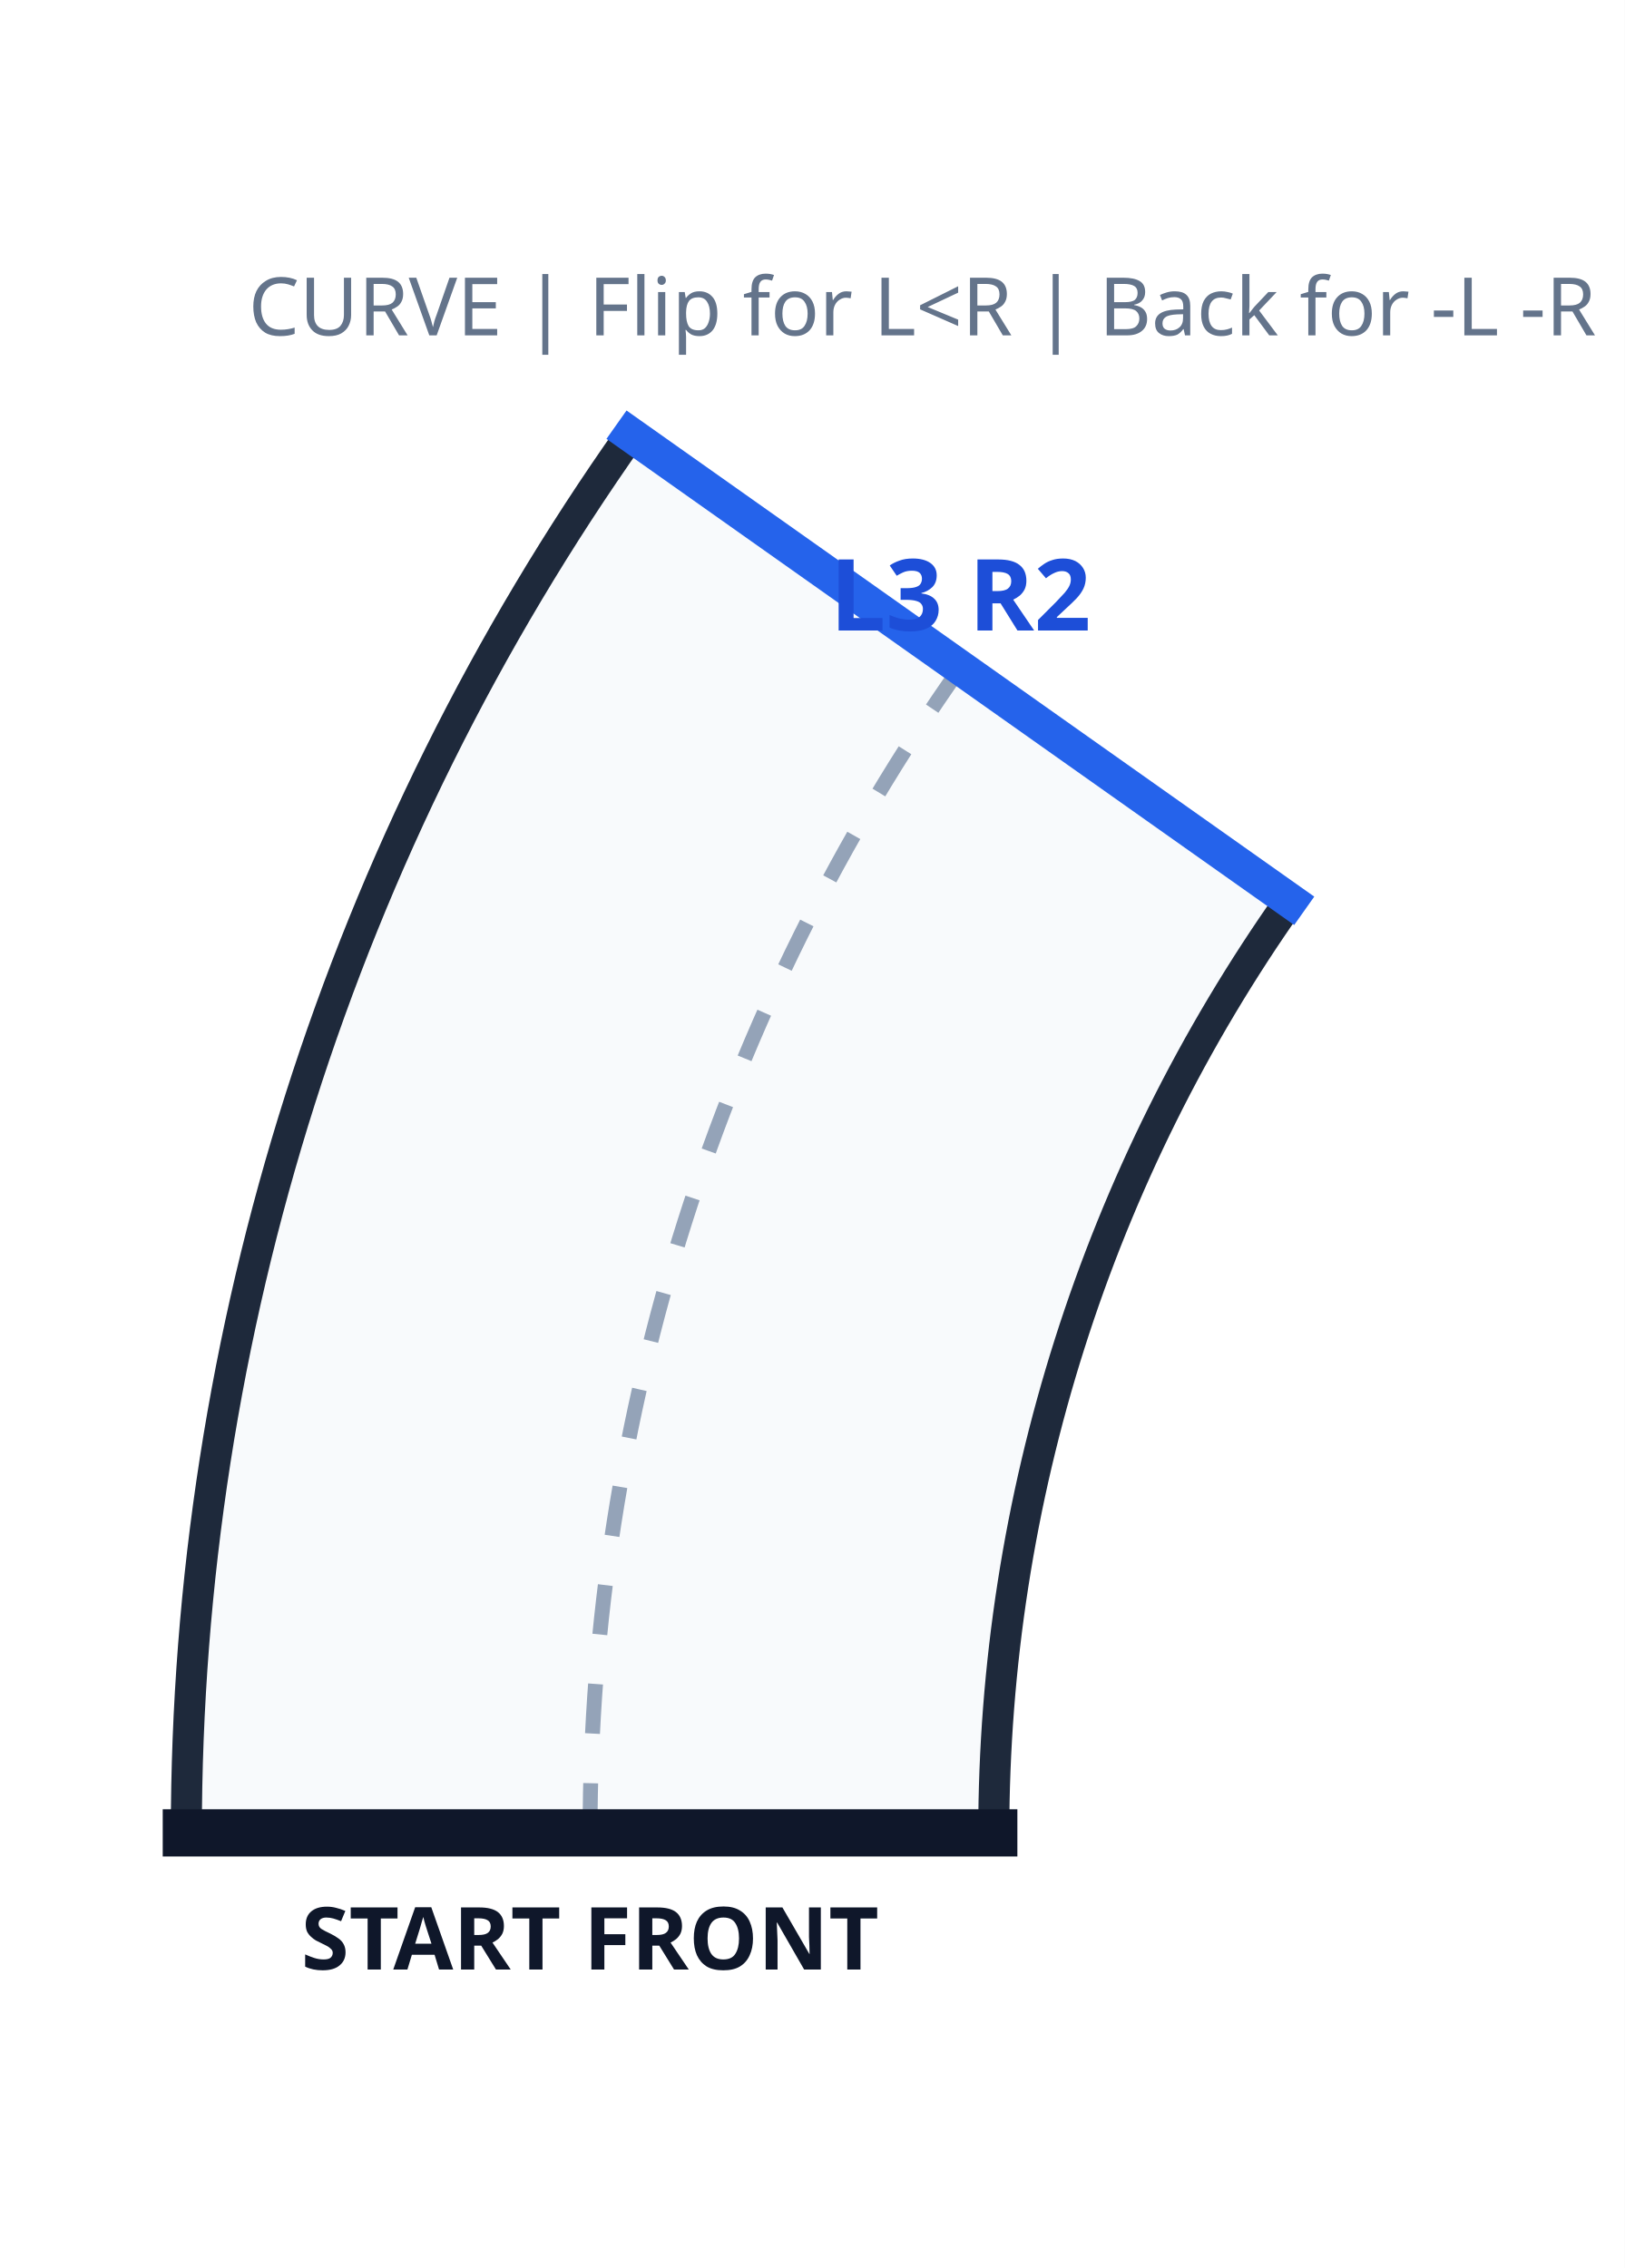
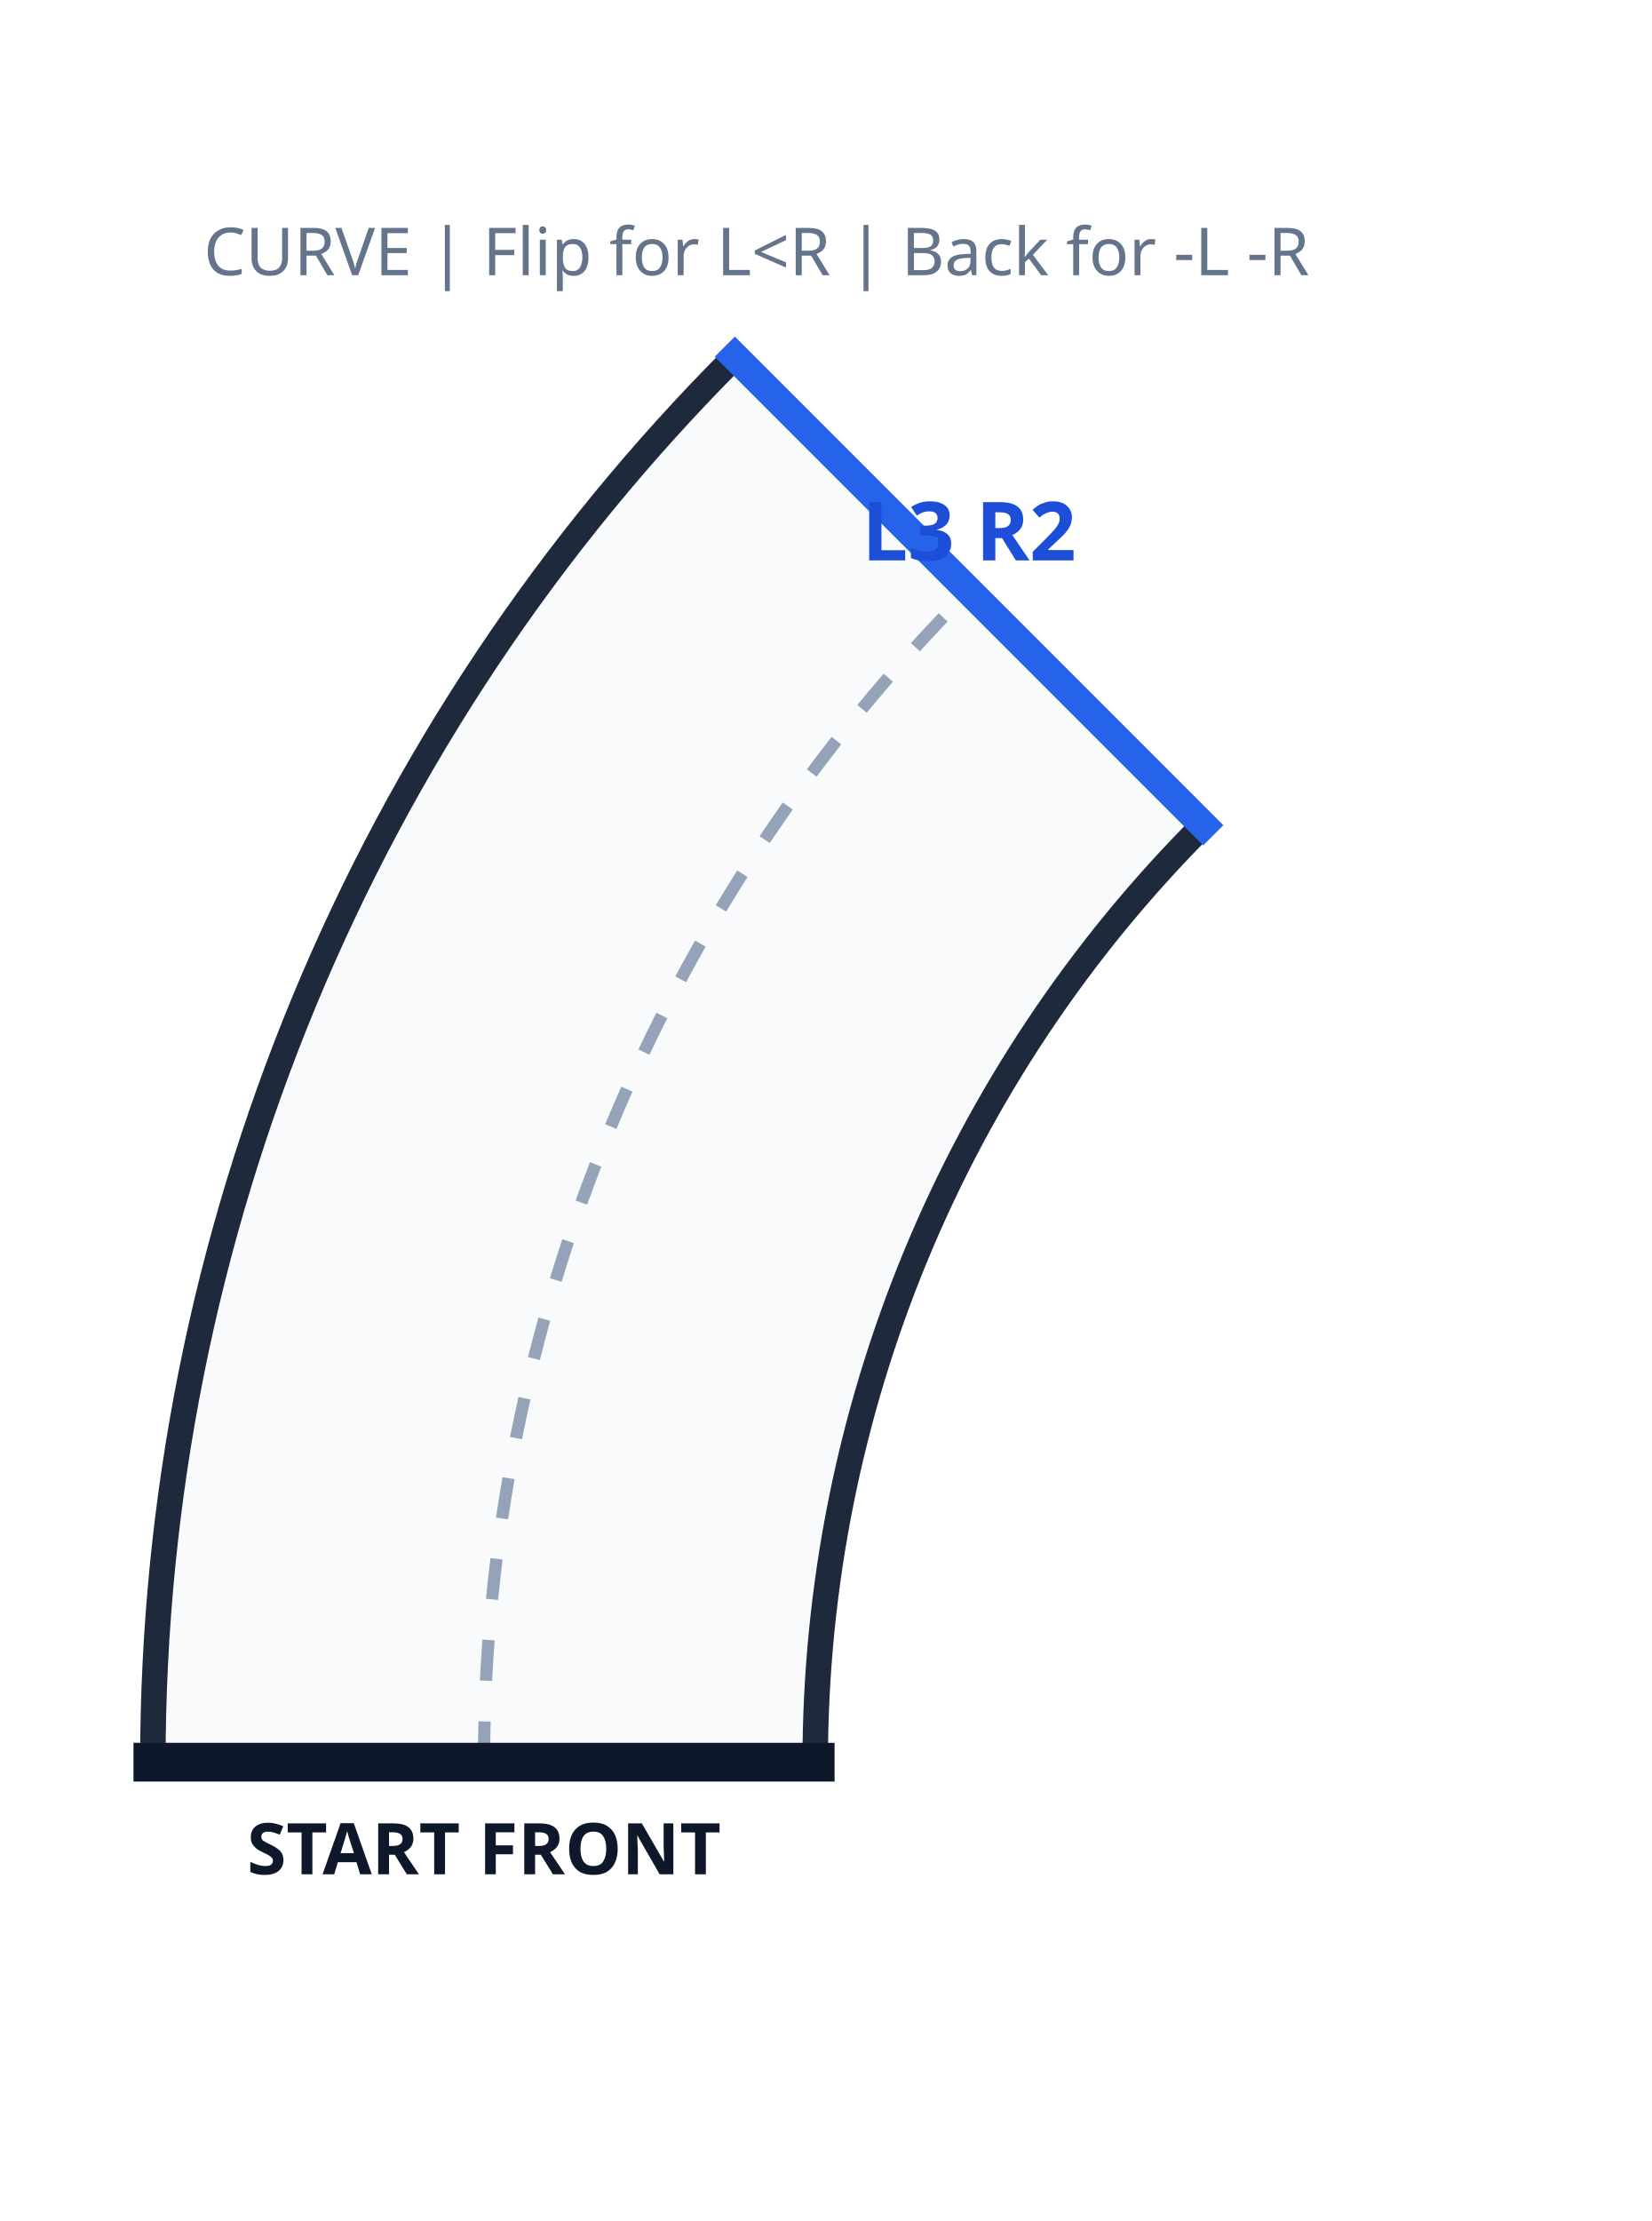
- <svg xmlns="http://www.w3.org/2000/svg" viewBox="0 0 130.8 182.6" width="130.8mm" height="182.6mm">
+ <svg xmlns="http://www.w3.org/2000/svg" viewBox="0 0 162.1 217.9" width="162.1mm" height="217.9mm">
  <defs>
    <style>
      text { user-select: none; }
    </style>
  </defs>
  <rect width="100%" height="100%" fill="#ffffff" />
  <g id="template_curve_L3_R2">
-     <path d="M 15.0 147.568 A 195.0 195.0 0 0 1 50.772 35 L 103.848 72.523 A 130.0 130.0 0 0 0 80.0 147.568 Z" fill="#f8fafc" stroke="#1e293b" stroke-width="2.5" />
-     <path d="M 47.5 147.568 A 162.5 162.5 0 0 1 77.31 53.761" fill="none" stroke="#94a3b8" stroke-width="1.2" stroke-dasharray="4,4" />
-     <line x1="15.0" y1="147.568" x2="80.0" y2="147.568" stroke="#0f172a" stroke-width="3.8" stroke-linecap="square" />
-     <text x="47.5" y="158.568" font-family="sans-serif" font-size="7" font-weight="bold" fill="#0f172a" text-anchor="middle">START FRONT</text>
-     <line x1="50.772" y1="35" x2="103.848" y2="72.523" stroke="#2563eb" stroke-width="2.8" stroke-linecap="square" />
-     <text x="77.31" y="50.761" font-family="sans-serif" font-size="8" font-weight="bold" fill="#1d4ed8" text-anchor="middle">L3 R2</text>
+     <path d="M 15.0 172.886 A 195.0 195.0 0 0 1 72.114 35.0 L 118.076 80.962 A 130.0 130.0 0 0 0 80.0 172.886 Z" fill="#f8fafc" stroke="#1e293b" stroke-width="2.5" />
+     <path d="M 47.5 172.886 A 162.5 162.5 0 0 1 95.095 57.981" fill="none" stroke="#94a3b8" stroke-width="1.2" stroke-dasharray="4,4" />
+     <line x1="15.0" y1="172.886" x2="80.0" y2="172.886" stroke="#0f172a" stroke-width="3.8" stroke-linecap="square" />
+     <text x="47.5" y="183.886" font-family="sans-serif" font-size="7" font-weight="bold" fill="#0f172a" text-anchor="middle">START FRONT</text>
+     <line x1="72.114" y1="35.0" x2="118.076" y2="80.962" stroke="#2563eb" stroke-width="2.8" stroke-linecap="square" />
+     <text x="95.095" y="54.981" font-family="sans-serif" font-size="8" font-weight="bold" fill="#1d4ed8" text-anchor="middle">L3 R2</text>
    <text x="20.0" y="27.0" font-family="sans-serif" font-size="6.5" fill="#64748b">CURVE | Flip for L&lt;R | Back for -L -R</text>
  </g>
</svg>
